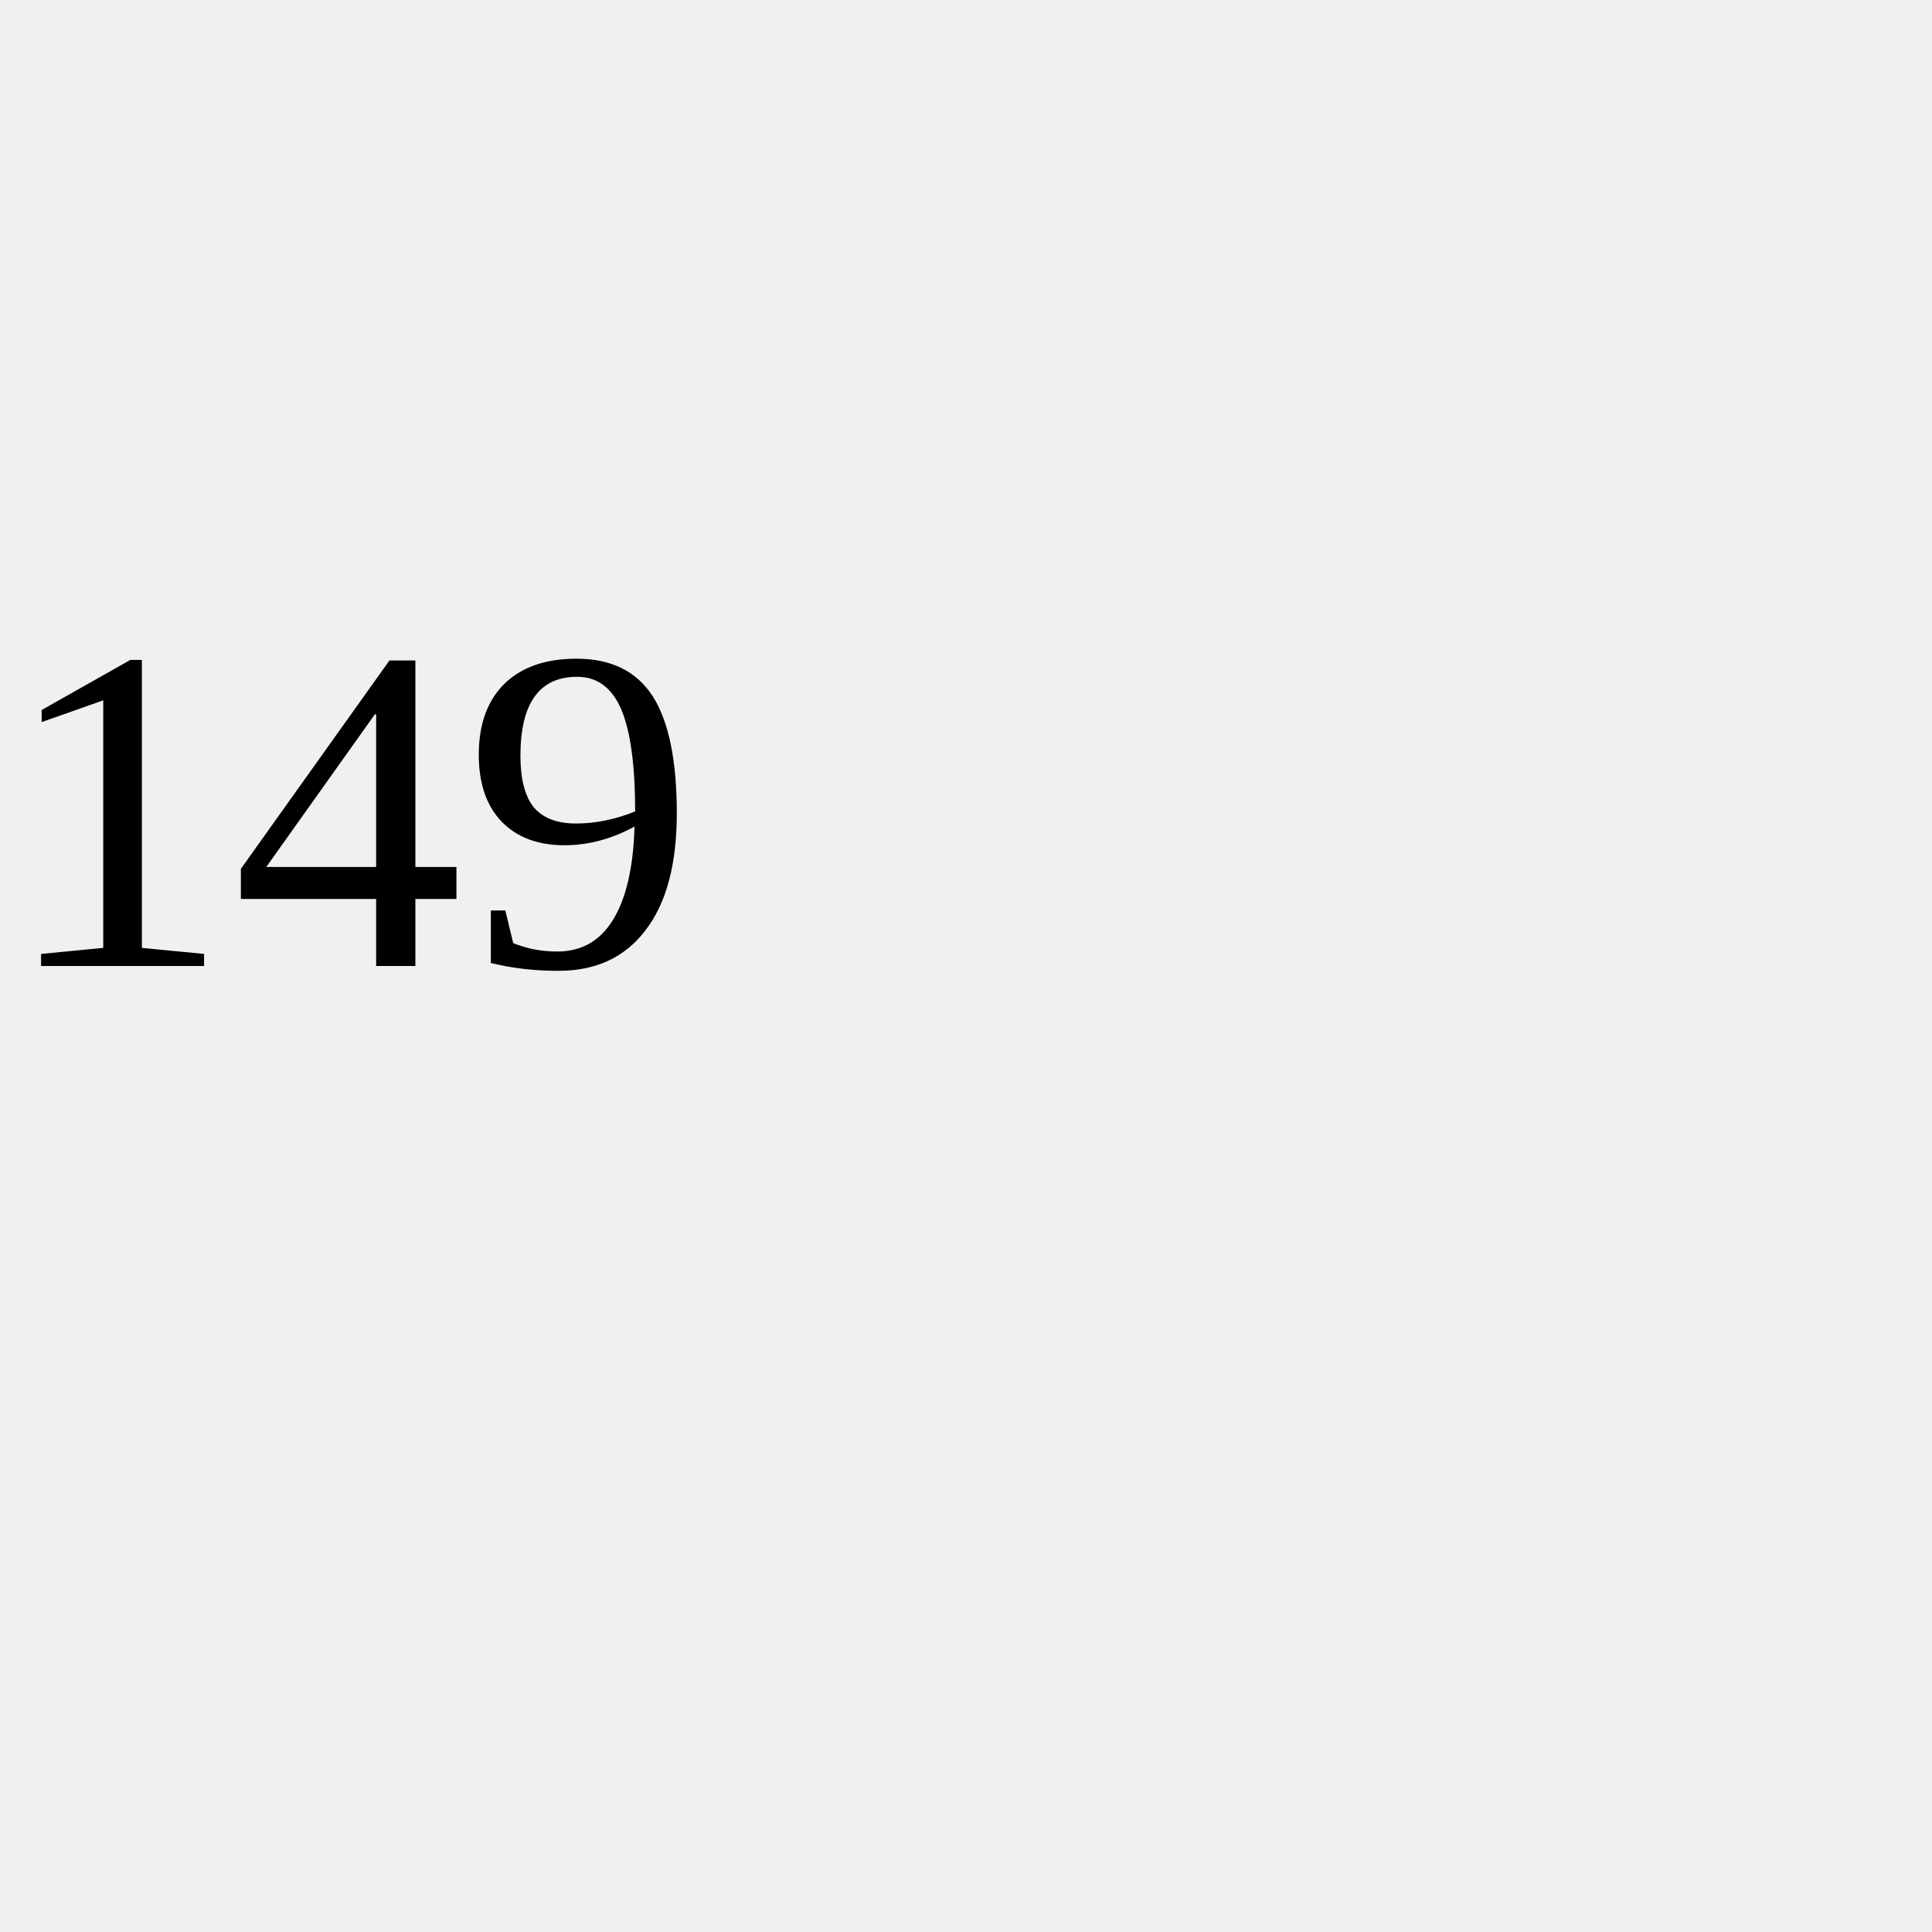
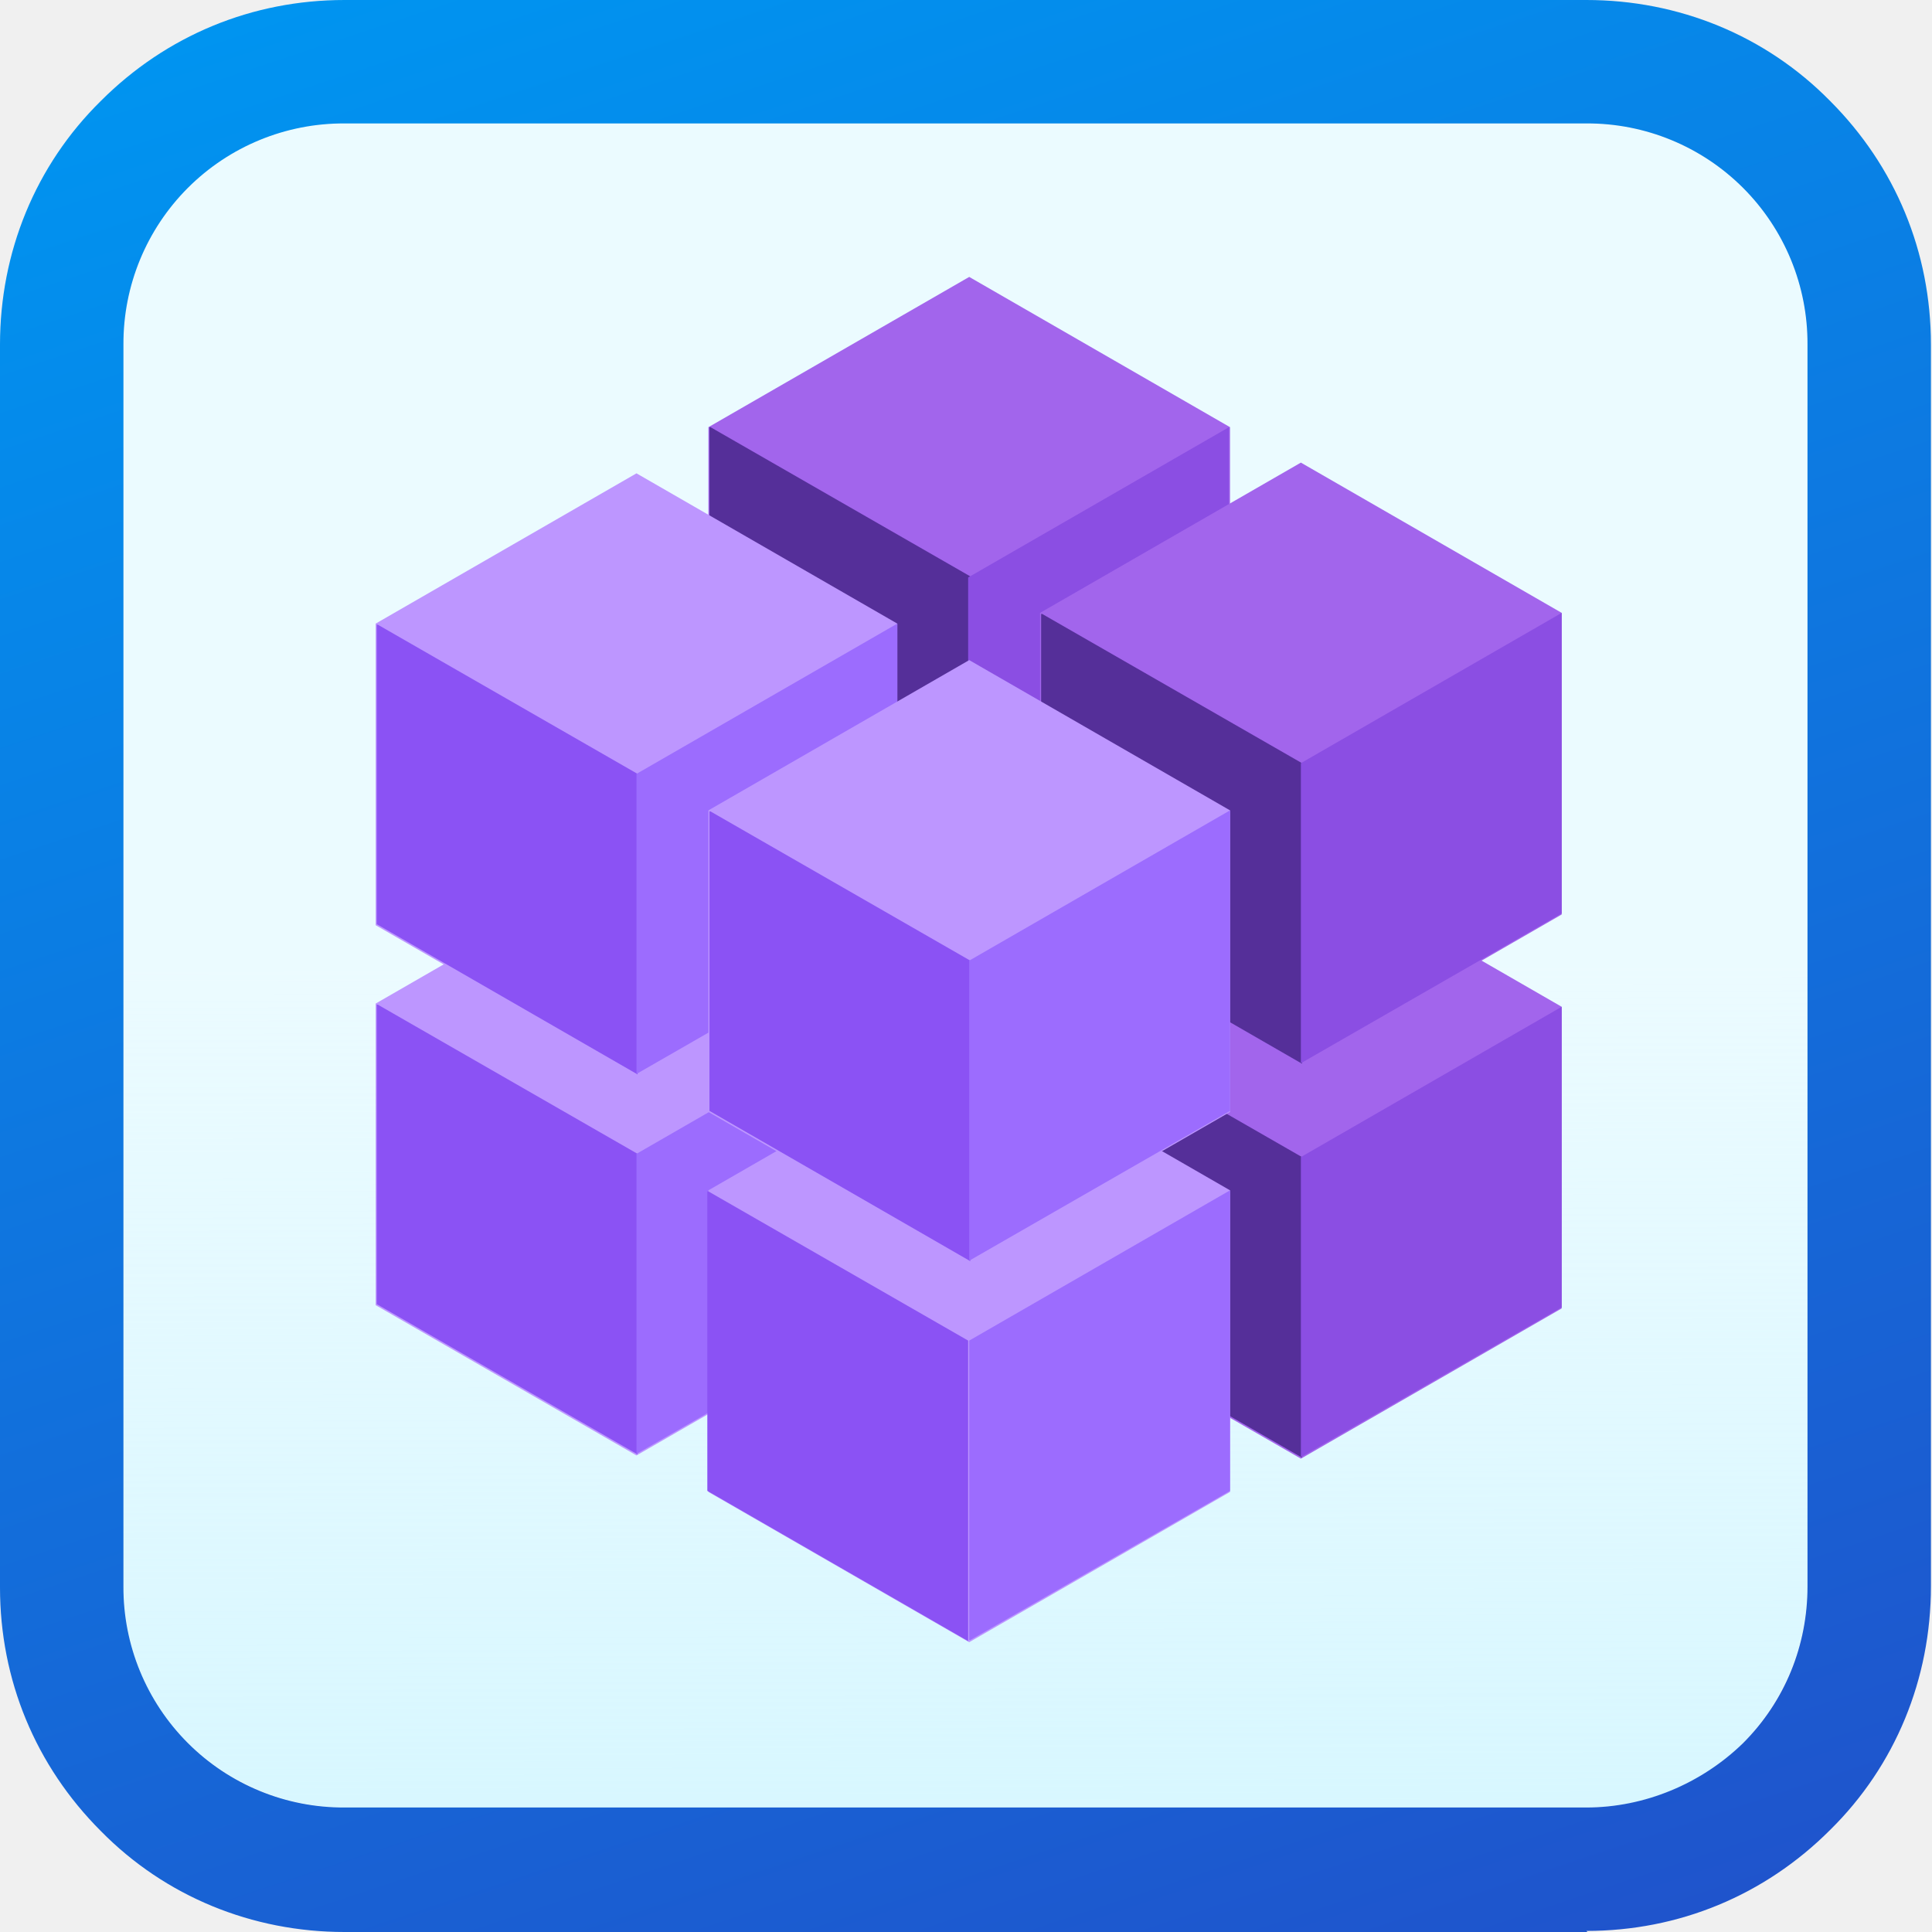
- <svg xmlns="http://www.w3.org/2000/svg" viewBox="0 0 50 50">
-   <text x="0" y="25" class="small">149</text>
+ <svg xmlns="http://www.w3.org/2000/svg" viewBox="0 0 18 18" class="msportalfx-svg-placeholder">
+   <defs>
+     <linearGradient id="piwR74xnE__a" x1="9.02" x2="9" y1="774.72" y2="782.52" gradientTransform="matrix(1 0 0 -1 0 791.52)" gradientUnits="userSpaceOnUse">
+       <stop offset="0" stop-color="#d8f7ff" />
+       <stop offset="1" stop-color="#d8f7ff" stop-opacity=".5" />
+     </linearGradient>
+     <linearGradient id="piwR74xnE__b" x1="5.67" x2="12.53" y1="792.51" y2="771.91" gradientTransform="matrix(1 0 0 -1 0 791.52)" gradientUnits="userSpaceOnUse">
+       <stop offset="0" stop-color="#0094f0" />
+       <stop offset="1" stop-color="#2052cb" />
+     </linearGradient>
+   </defs>
+   <path fill="#fff" d="M1.15 14.79V3.21c0-.55.22-1.07.6-1.46.39-.39.91-.6 1.46-.6h11.57c.55 0 1.07.22 1.46.6.39.39.6.91.6 1.46v11.57c0 .55-.22 1.07-.6 1.46-.39.39-.91.6-1.46.6H3.21c-.55 0-1.07-.22-1.46-.6-.39-.39-.6-.91-.6-1.46Z" />
+   <path fill="url(#piwR74xnE__a)" d="M1.15 14.79V3.21c0-.55.22-1.07.6-1.46.39-.39.91-.6 1.46-.6h11.57c.55 0 1.07.22 1.46.6.39.39.6.91.6 1.46v11.57c0 .55-.22 1.07-.6 1.46-.39.39-.91.6-1.46.6H3.21c-.55 0-1.07-.22-1.46-.6-.39-.39-.6-.91-.6-1.46Z" />
+   <path fill="url(#piwR74xnE__b)" d="M14.79 18H3.21c-.86 0-1.67-.33-2.27-.94-.61-.61-.94-1.41-.94-2.27V3.21C0 2.35.33 1.54.94.94 1.55.33 2.35 0 3.21 0h11.57c.86 0 1.67.33 2.27.94.61.61.94 1.41.94 2.27v11.57c0 .86-.33 1.67-.94 2.27-.61.61-1.41.94-2.27.94ZM3.21 1.15a2.05 2.05 0 0 0-2.06 2.06v11.57a2.05 2.05 0 0 0 2.06 2.06h11.57c.54 0 1.07-.22 1.46-.6.39-.39.6-.91.6-1.46V3.21a2.05 2.05 0 0 0-2.06-2.06z" />
+   <path fill="#a265ec" d="m9.69 9.38 2.43-1.4 2.43 1.4v2.81l-2.43 1.4-2.43-1.4v-2.8Z" />
+   <path fill="#552f99" d="m9.71 9.39 2.42 1.39v2.8l-2.43-1.4V9.39Z" />
+   <path fill="#8b4ee3" d="m12.13 13.57 2.42-1.39v-2.8l-2.43 1.4v2.79Z" />
+   <path fill="#a265ec" d="m6.6 3.98 2.43-1.4 2.43 1.4v2.81l-2.43 1.4-2.43-1.4v-2.8Z" />
+   <path fill="#552f99" d="m6.62 3.98 2.42 1.39v2.8l-2.43-1.4V3.98Z" />
+   <path fill="#8b4ee3" d="m9.03 8.17 2.42-1.39v-2.8l-2.43 1.4v2.79Z" />
+   <path fill="#a265ec" d="m9.69 5.71 2.43-1.4 2.43 1.4v2.81l-2.43 1.4-2.43-1.4v-2.8Z" />
+   <path fill="#552f99" d="m9.71 5.72 2.42 1.39v2.8L9.7 8.51V5.72Z" />
+   <path fill="#8b4ee3" d="m12.13 9.9 2.42-1.39v-2.8l-2.43 1.4V9.9Z" />
+   <path fill="#bd96ff" d="m3.5 9.35 2.43-1.4 2.43 1.4v2.81l-2.43 1.4-2.43-1.4v-2.8Z" />
+   <path fill="#8b52f4" d="m3.52 9.36 2.42 1.39v2.8l-2.43-1.4V9.36Z" />
+   <path fill="#9c6cfe" d="m5.94 13.54 2.42-1.39v-2.8l-2.43 1.4v2.79Z" />
+   <path fill="#bd96ff" d="m6.6 11.09 2.43-1.4 2.43 1.4v2.81l-2.43 1.4-2.43-1.4v-2.8Z" />
+   <path fill="#8b52f4" d="m6.6 11.1 2.42 1.39v2.8l-2.43-1.4V11.1Z" />
+   <path fill="#9c6cfe" d="m9.04 15.28 2.42-1.39v-2.8l-2.43 1.4v2.79Z" />
+   <path fill="#bd96ff" d="m3.5 5.81 2.43-1.4 2.43 1.4v2.81l-2.43 1.4-2.43-1.4v-2.8Z" />
+   <path fill="#8b52f4" d="m3.52 5.82 2.42 1.39v2.8l-2.43-1.4V5.82Z" />
+   <path fill="#9c6cfe" d="m5.94 10 2.42-1.39v-2.8l-2.43 1.4V10Z" />
+   <path fill="#bd96ff" d="m6.6 7.55 2.43-1.4 2.43 1.4v2.81l-2.43 1.4-2.43-1.4v-2.8Z" />
+   <path fill="#8b52f4" d="m6.62 7.56 2.42 1.39v2.8l-2.43-1.4V7.56Z" />
+   <path fill="#9c6cfe" d="m9.04 11.74 2.42-1.39v-2.8l-2.43 1.4v2.79Z" />
  <style>.msportalfx-svg-c01{fill:#fff}.msportalfx-svg-c02{fill:#e5e5e5}.msportalfx-svg-c03{fill:#a0a1a2}.msportalfx-svg-c04{fill:#7a7a7a}.msportalfx-svg-c05{fill:#3e3e3e}.msportalfx-svg-c06{fill:#1e1e1e}.msportalfx-svg-c07{fill:#0f0f0f}.msportalfx-svg-c08{fill:#ba141a}.msportalfx-svg-c09{fill:#dd5900}.msportalfx-svg-c10{fill:#ff8c00}.msportalfx-svg-c11{fill:#fcd116}.msportalfx-svg-c12{fill:#fee087}.msportalfx-svg-c13{fill:#b8d432}.msportalfx-svg-c14,.msportalfx-svg-c32{fill:#57a300}.msportalfx-svg-c15{fill:#59b4d9}.msportalfx-svg-c16{fill:#3999c6}.msportalfx-svg-c17{fill:#804998}.msportalfx-svg-c18{fill:#ec008c}.msportalfx-svg-c19{fill:#0072c6}.msportalfx-svg-c20{fill:#68217a}.msportalfx-svg-c21{fill:#00188f}.msportalfx-svg-c22{fill:#e81123}.fxs-mode-light .msportalfx-svg-c22{fill:#a4262c}.msportalfx-svg-c23{fill:#cae3f3}.msportalfx-svg-c24{fill:#59aed3}.msportalfx-svg-c25{fill:#4c3b12}.msportalfx-svg-c26{fill:#be9555}.msportalfx-svg-c27{fill:#4f4d52}.msportalfx-svg-c28{fill:#ef6f59}.msportalfx-svg-c29{fill:#f7cb64}.msportalfx-svg-c30{fill:#fdd8db}.msportalfx-svg-c31{fill:#f6ffec}.msportalfx-svg-c33{fill:#8a2da5}.msportalfx-svg-c34{fill:#e00b1c}.msportalfx-svg-c35{fill:#015cda}.msportalfx-svg-c36{fill:#5db300}.msportalfx-svg-c97{fill:#ffb900}.msportalfx-svg-c98{fill:#00a4ef}.msportalfx-svg-c99{fill:#f25022}.msportalfx-inverted-theme .msportalfx-svg-c05,.fxs-theme-dark .msportalfx-svg-c05{fill:#777}.msportalfx-inverted-theme .msportalfx-svg-c07,.fxs-theme-dark .msportalfx-svg-c07{fill:#f2f2f2}.msportalfx-svg-palette-white{fill:#fff}.msportalfx-svg-palette-blue{fill:#015cda}.msportalfx-svg-palette-black{fill:#1e1e1e}.msportalfx-svg-palette-green{fill:#57a300}.msportalfx-svg-palette-gray{fill:#a0a1a2}.msportalfx-svg-palette-inherit{fill:inherit}.msportalfx-svg-badge{position:absolute;left:0;bottom:0;min-height:10px;min-width:10px}.fxc-menu-icon&gt;.msportalfx-svg-badge{left:-2px;bottom:-2px;min-height:8px;min-width:8px}.msportalfx-svg-disabled{filter:grayscale(100%)}.msportalfx-svg-loading-square{animation:ProgressFlagAnimation 1.45s infinite ease-in-out;transform-origin:50%}.msportalfx-svg-loading-square:nth-child(1){animation-delay:0s}.msportalfx-svg-loading-square:nth-child(2){animation-delay:.2s}.msportalfx-svg-loading-square:nth-child(3){animation-delay:.4s}@keyframes ProgressFlagAnimation{0%{transform:scale(1);opacity:.3}36.1%{transform:scale(1.06);opacity:1}50%{transform:scale(1.06);opacity:1}86.1%{transform:scale(1);opacity:.3}}.msportalfx-svg-flip-horizontal&gt;svg,svg.msportalfx-svg-flip-horizontal{transform:scaleX(-1)}.msportalfx-svg-fabric-rotate360{animation:ImageRotation 1.3s cubic-bezier(.53,.21,.29,.67) infinite}@keyframes ImageRotation{0%{transform:rotate(-45deg)}100%{transform:rotate(315deg)}}.fxs-svg-number .msportalfx-font-bold{font-size:10px;fill:#0065ad}.fxs-svg-number .fxs-svg-circle{stroke-width:0%;fill:#0078d4}.fxs-svg-number .fxs-svg-text{fill:#fff;font-size:10px}.fxs-svg-number.msportalfx-svg-disabled{filter:grayscale(0%)}.fxs-svg-number.msportalfx-svg-disabled .fxs-svg-circle{fill:#fff;stroke-width:1px;stroke:#949494}.fxs-svg-number.msportalfx-svg-disabled .fxs-svg-text{fill:#949494}.fxs-theme-dark .fxs-svg-number .fxs-svg-text{fill:#0f0f0f}.fxs-theme-dark .fxs-svg-number .fxs-svg-circle{stroke-width:0%;fill:#0078d4}.fxs-theme-dark .fxs-svg-number.msportalfx-svg-disabled .fxs-svg-circle{fill:#0f0f0f;stroke-width:1px;stroke:#949494}.fxs-theme-dark .fxs-svg-number.msportalfx-svg-disabled .fxs-svg-text{fill:#949494}</style>
</svg>
